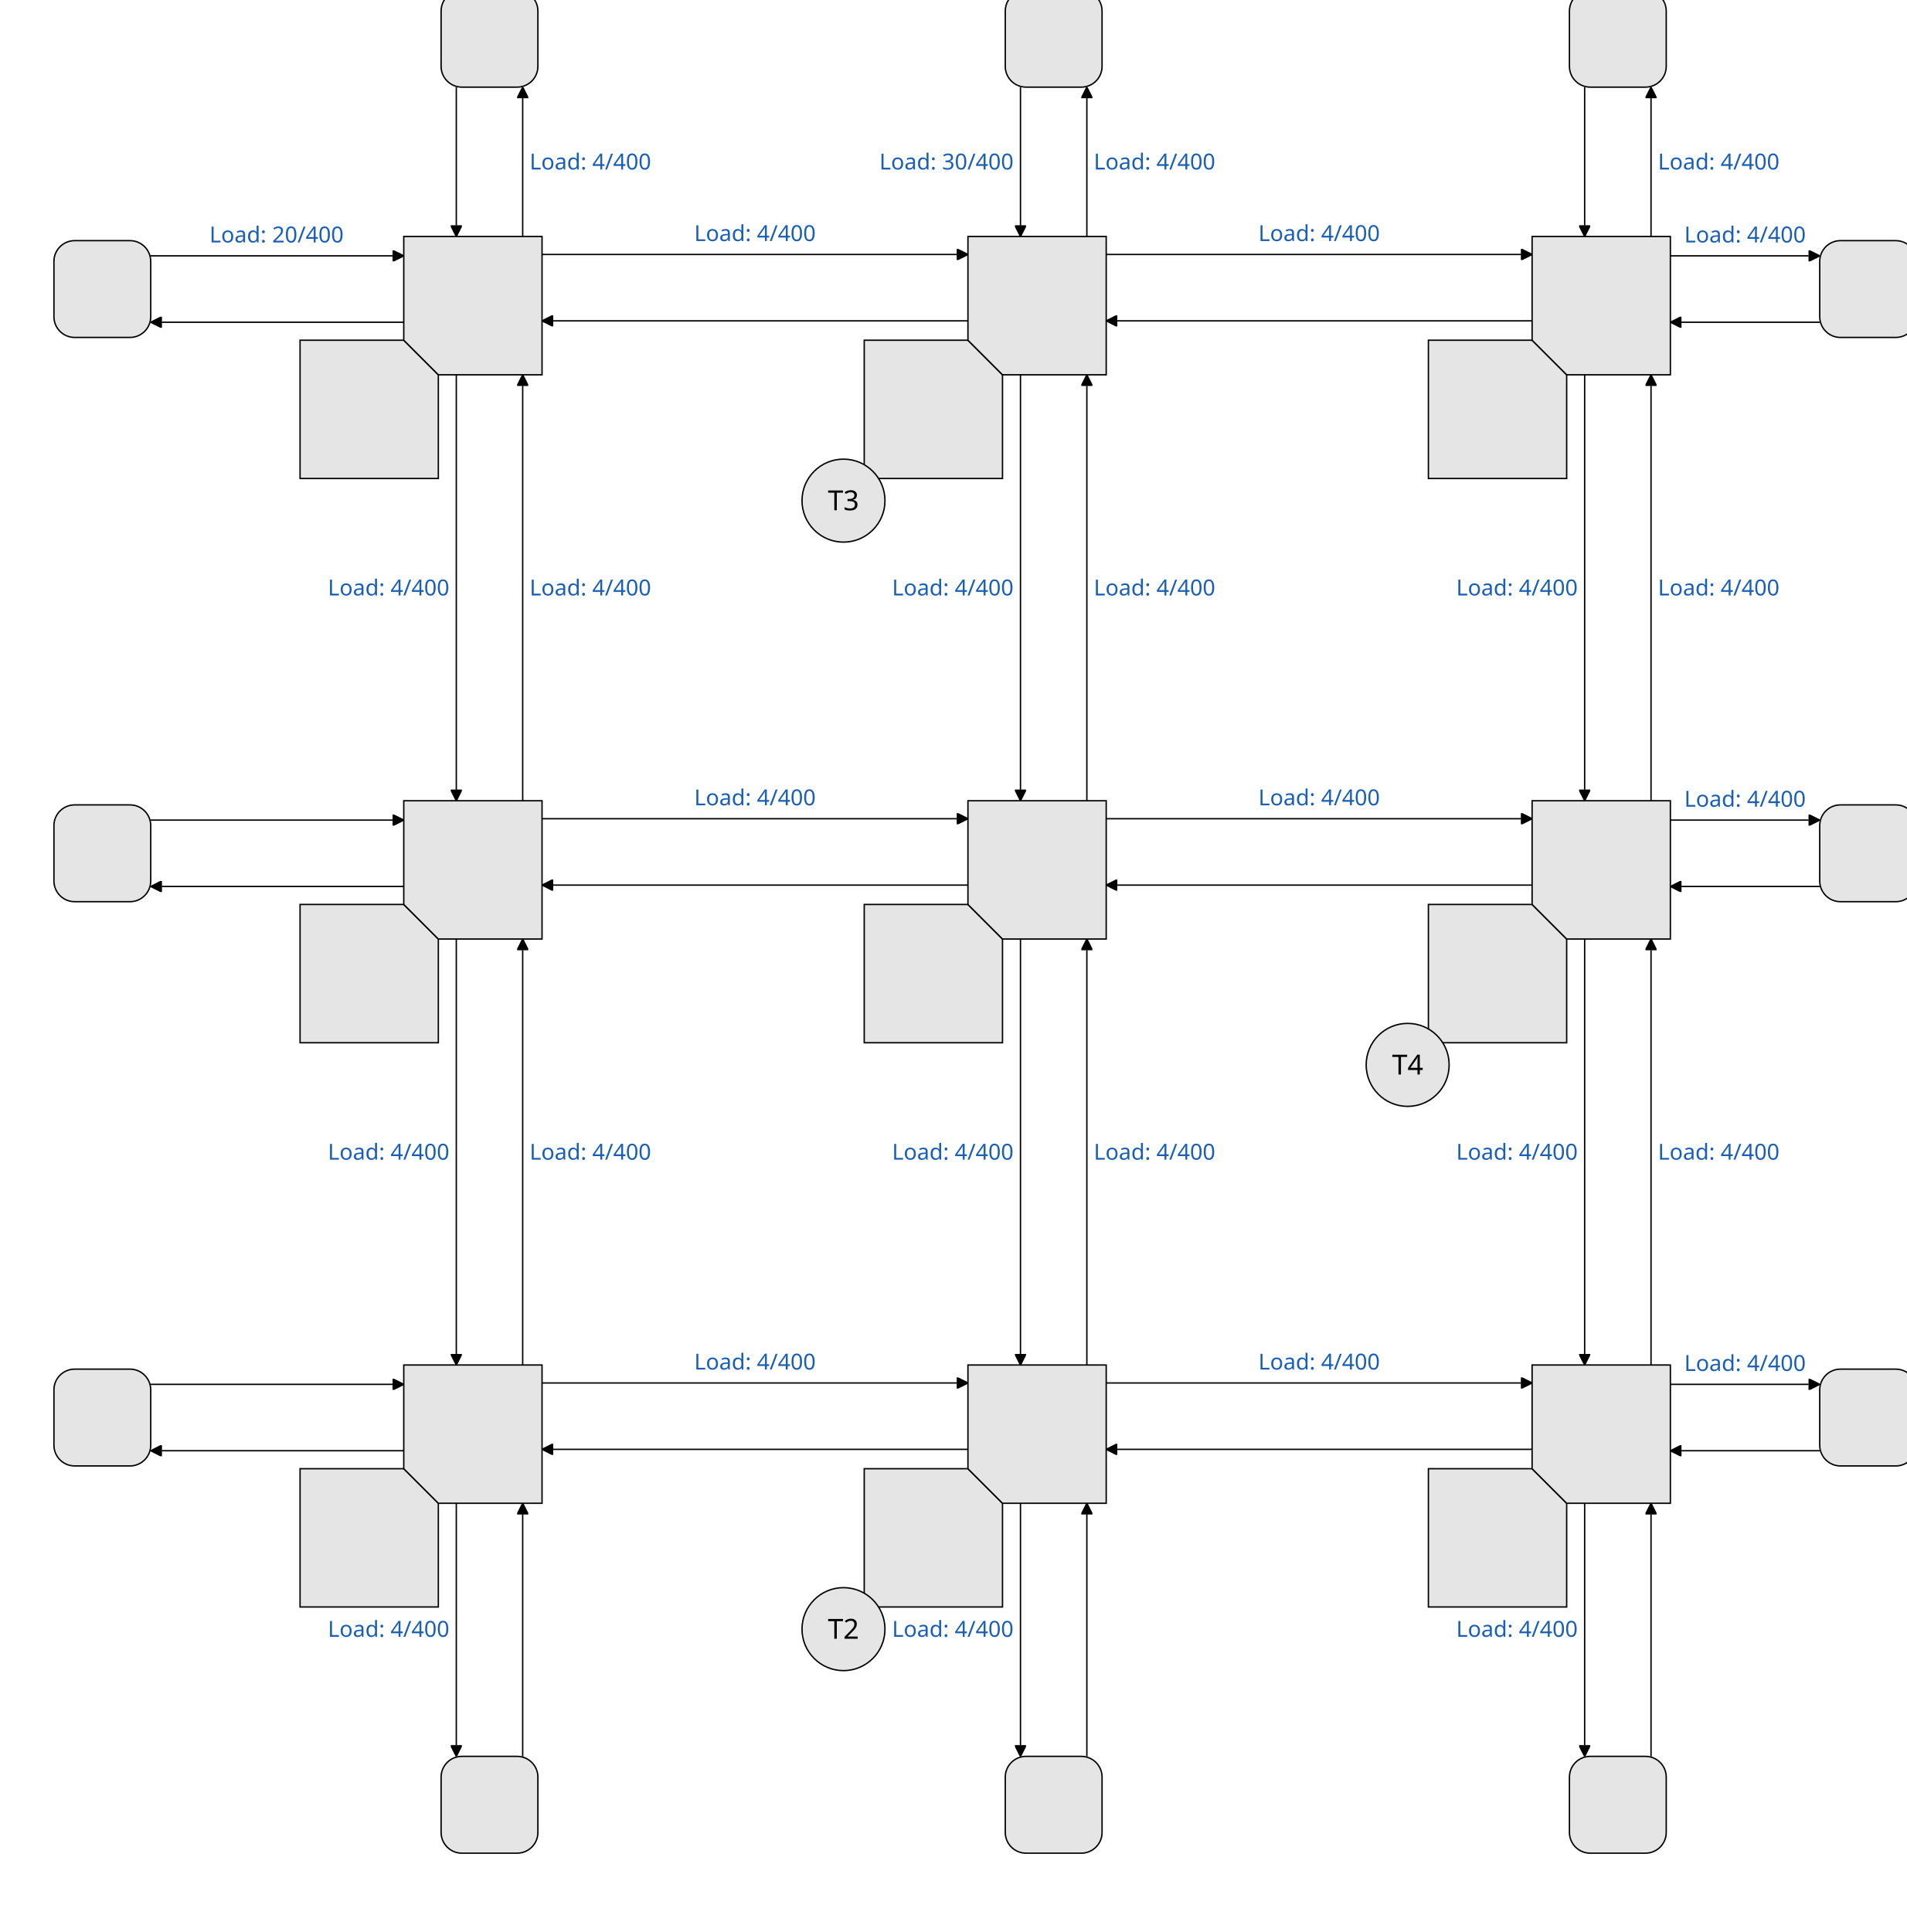
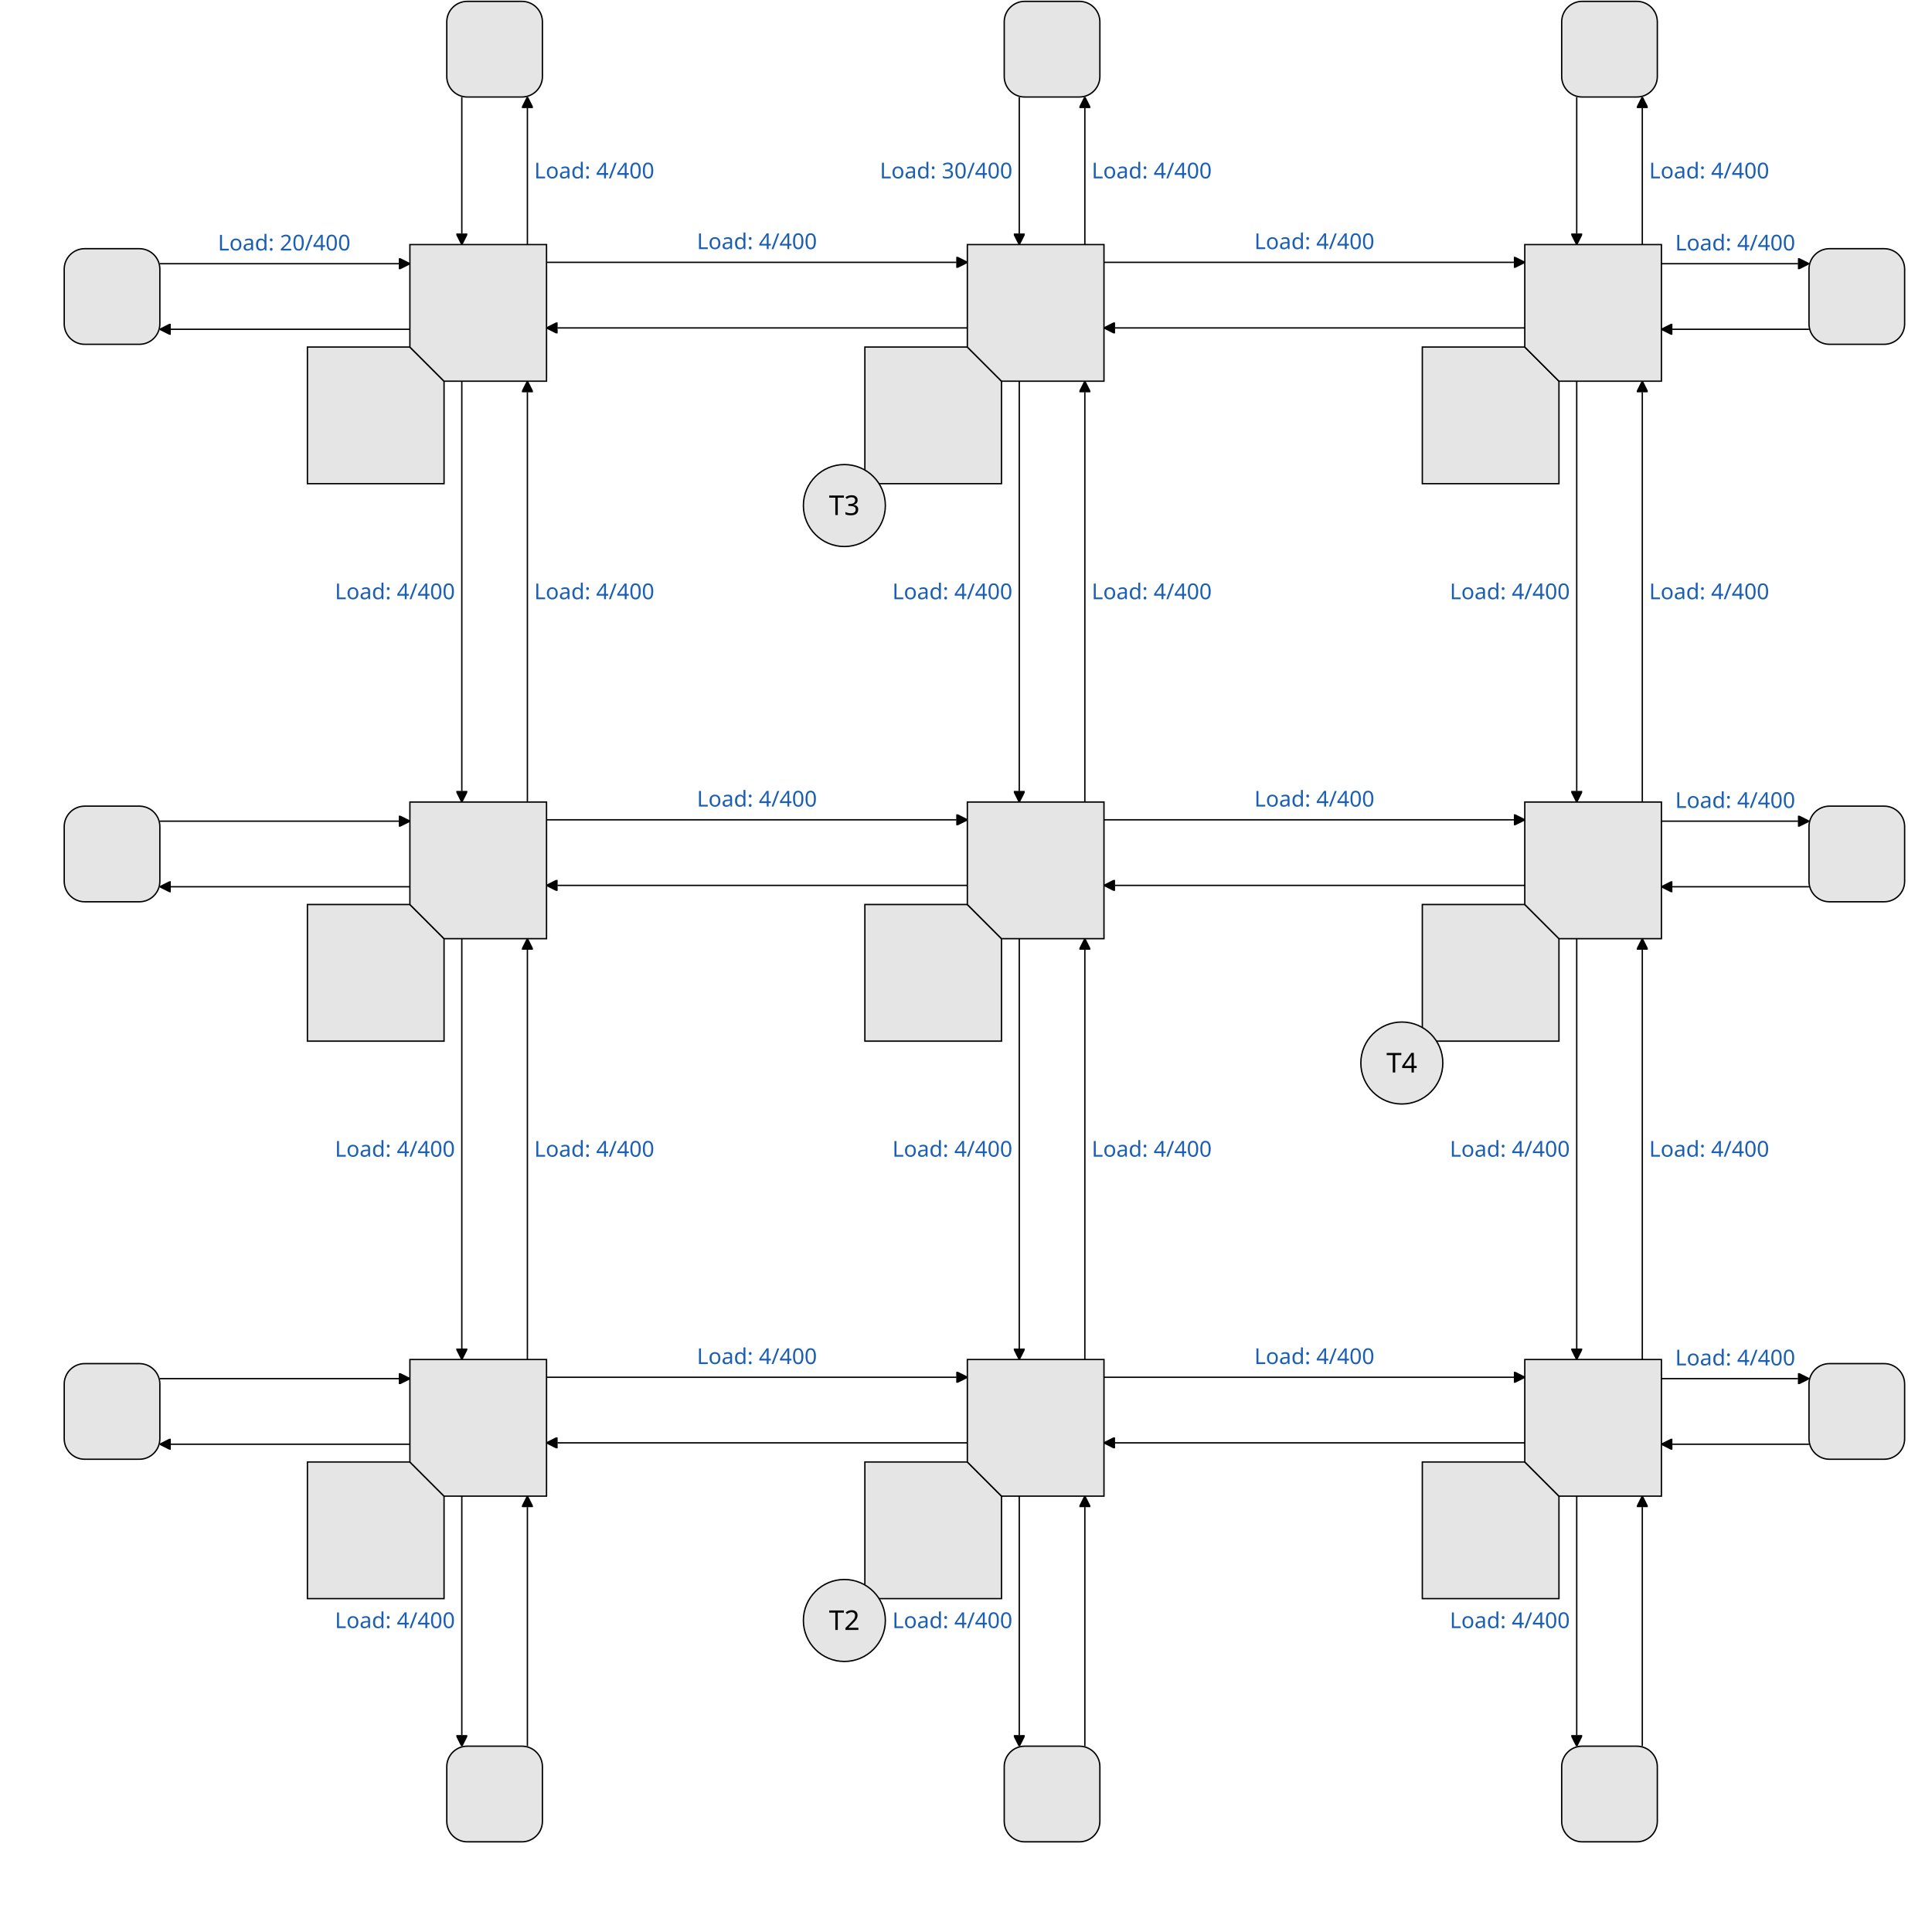
- <svg xmlns="http://www.w3.org/2000/svg" preserveAspectRation="xMidYMid meet" class="w-full max-h-full" viewBox="-171 -171 1379 1397">
+ <svg xmlns="http://www.w3.org/2000/svg" preserveAspectRation="xMidYMid meet" class="w-full max-h-full" viewBox="-179 -179 1396 1414">
  <defs>
    <marker id="arrowHead" orient="auto" markerWidth="8" markerHeight="8" refY="4">
      <path d="M0,0 M0,0 V8 L8,4 Z" fill="black" fill-rule="evenodd" stroke="black" stroke-linecap="butt" stroke-width="1" />
    </marker>
    <filter x="0" y="0" width="1" height="1" id="textBackground">
      <feFlood flood-color="#e5e5e5" />
      <feComposite in="SourceGraphic" operator="or" />
    </filter>
  </defs>
  <style>.baseFill{fill: #e5e5e5;}</style>
  <g id="mainGroup">
    <g id="processingGroup">
      <g id="0">
        <path id="c0" d="M46,75 l0,100 l100,0 l0,-75 l-25,-25 l-75,0 Z" class="baseFill" fill-rule="evenodd" stroke="black" stroke-linecap="butt" stroke-width="1" />
        <path id="r0" d="M121,75 l0,-75 l100,0 l0,100 l-75,0 Z" class="baseFill" fill-rule="evenodd" stroke="black" stroke-linecap="butt" stroke-width="1" />
      </g>
      <g id="1">
        <path id="c1" d="M454,75 l0,100 l100,0 l0,-75 l-25,-25 l-75,0 Z" class="baseFill" fill-rule="evenodd" stroke="black" stroke-linecap="butt" stroke-width="1" />
        <path id="r1" d="M529,75 l0,-75 l100,0 l0,100 l-75,0 Z" class="baseFill" fill-rule="evenodd" stroke="black" stroke-linecap="butt" stroke-width="1" />
        <g>
          <circle cx="439" cy="191" r="30" fill="#e5e5e5" stroke="black" stroke-width="1" />
          <text x="439" y="191" font-size="20px" font-family="Roboto Mono" text-anchor="middle" dominant-baseline="middle" fill="black">T3</text>
        </g>
      </g>
      <g id="2">
        <path id="c2" d="M862,75 l0,100 l100,0 l0,-75 l-25,-25 l-75,0 Z" class="baseFill" fill-rule="evenodd" stroke="black" stroke-linecap="butt" stroke-width="1" />
        <path id="r2" d="M937,75 l0,-75 l100,0 l0,100 l-75,0 Z" class="baseFill" fill-rule="evenodd" stroke="black" stroke-linecap="butt" stroke-width="1" />
      </g>
      <g id="3">
        <path id="c3" d="M46,483 l0,100 l100,0 l0,-75 l-25,-25 l-75,0 Z" class="baseFill" fill-rule="evenodd" stroke="black" stroke-linecap="butt" stroke-width="1" />
        <path id="r3" d="M121,483 l0,-75 l100,0 l0,100 l-75,0 Z" class="baseFill" fill-rule="evenodd" stroke="black" stroke-linecap="butt" stroke-width="1" />
      </g>
      <g id="4">
        <path id="c4" d="M454,483 l0,100 l100,0 l0,-75 l-25,-25 l-75,0 Z" class="baseFill" fill-rule="evenodd" stroke="black" stroke-linecap="butt" stroke-width="1" />
        <path id="r4" d="M529,483 l0,-75 l100,0 l0,100 l-75,0 Z" class="baseFill" fill-rule="evenodd" stroke="black" stroke-linecap="butt" stroke-width="1" />
      </g>
      <g id="5">
        <path id="c5" d="M862,483 l0,100 l100,0 l0,-75 l-25,-25 l-75,0 Z" class="baseFill" fill-rule="evenodd" stroke="black" stroke-linecap="butt" stroke-width="1" />
        <path id="r5" d="M937,483 l0,-75 l100,0 l0,100 l-75,0 Z" class="baseFill" fill-rule="evenodd" stroke="black" stroke-linecap="butt" stroke-width="1" />
        <g>
          <circle cx="847" cy="599" r="30" fill="#e5e5e5" stroke="black" stroke-width="1" />
          <text x="847" y="599" font-size="20px" font-family="Roboto Mono" text-anchor="middle" dominant-baseline="middle" fill="black">T4</text>
        </g>
      </g>
      <g id="6">
        <path id="c6" d="M46,891 l0,100 l100,0 l0,-75 l-25,-25 l-75,0 Z" class="baseFill" fill-rule="evenodd" stroke="black" stroke-linecap="butt" stroke-width="1" />
        <path id="r6" d="M121,891 l0,-75 l100,0 l0,100 l-75,0 Z" class="baseFill" fill-rule="evenodd" stroke="black" stroke-linecap="butt" stroke-width="1" />
      </g>
      <g id="7">
        <path id="c7" d="M454,891 l0,100 l100,0 l0,-75 l-25,-25 l-75,0 Z" class="baseFill" fill-rule="evenodd" stroke="black" stroke-linecap="butt" stroke-width="1" />
        <path id="r7" d="M529,891 l0,-75 l100,0 l0,100 l-75,0 Z" class="baseFill" fill-rule="evenodd" stroke="black" stroke-linecap="butt" stroke-width="1" />
        <g>
          <circle cx="439" cy="1007" r="30" fill="#e5e5e5" stroke="black" stroke-width="1" />
          <text x="439" y="1007" font-size="20px" font-family="Roboto Mono" text-anchor="middle" dominant-baseline="middle" fill="black">T2</text>
        </g>
      </g>
      <g id="8">
        <path id="c8" d="M862,891 l0,100 l100,0 l0,-75 l-25,-25 l-75,0 Z" class="baseFill" fill-rule="evenodd" stroke="black" stroke-linecap="butt" stroke-width="1" />
        <path id="r8" d="M937,891 l0,-75 l100,0 l0,100 l-75,0 Z" class="baseFill" fill-rule="evenodd" stroke="black" stroke-linecap="butt" stroke-width="1" />
      </g>
    </g>
    <g>
      <g>
        <path d="M159,100 v300" fill-rule="evenodd" stroke="black" stroke-linecap="butt" stroke-width="1" marker-end="url(#arrowHead)" />
        <path d="M221,13 h300" fill-rule="evenodd" stroke="black" stroke-linecap="butt" stroke-width="1" marker-end="url(#arrowHead)" />
        <path d="M567,100 v300" fill-rule="evenodd" stroke="black" stroke-linecap="butt" stroke-width="1" marker-end="url(#arrowHead)" />
        <path d="M529,61 h-300" fill-rule="evenodd" stroke="black" stroke-linecap="butt" stroke-width="1" marker-end="url(#arrowHead)" />
        <path d="M629,13 h300" fill-rule="evenodd" stroke="black" stroke-linecap="butt" stroke-width="1" marker-end="url(#arrowHead)" />
        <path d="M975,100 v300" fill-rule="evenodd" stroke="black" stroke-linecap="butt" stroke-width="1" marker-end="url(#arrowHead)" />
        <path d="M937,61 h-300" fill-rule="evenodd" stroke="black" stroke-linecap="butt" stroke-width="1" marker-end="url(#arrowHead)" />
        <path d="M207,408 v-300" fill-rule="evenodd" stroke="black" stroke-linecap="butt" stroke-width="1" marker-end="url(#arrowHead)" />
        <path d="M159,508 v300" fill-rule="evenodd" stroke="black" stroke-linecap="butt" stroke-width="1" marker-end="url(#arrowHead)" />
        <path d="M221,421 h300" fill-rule="evenodd" stroke="black" stroke-linecap="butt" stroke-width="1" marker-end="url(#arrowHead)" />
        <path d="M615,408 v-300" fill-rule="evenodd" stroke="black" stroke-linecap="butt" stroke-width="1" marker-end="url(#arrowHead)" />
        <path d="M567,508 v300" fill-rule="evenodd" stroke="black" stroke-linecap="butt" stroke-width="1" marker-end="url(#arrowHead)" />
        <path d="M529,469 h-300" fill-rule="evenodd" stroke="black" stroke-linecap="butt" stroke-width="1" marker-end="url(#arrowHead)" />
        <path d="M629,421 h300" fill-rule="evenodd" stroke="black" stroke-linecap="butt" stroke-width="1" marker-end="url(#arrowHead)" />
        <path d="M1023,408 v-300" fill-rule="evenodd" stroke="black" stroke-linecap="butt" stroke-width="1" marker-end="url(#arrowHead)" />
        <path d="M975,508 v300" fill-rule="evenodd" stroke="black" stroke-linecap="butt" stroke-width="1" marker-end="url(#arrowHead)" />
        <path d="M937,469 h-300" fill-rule="evenodd" stroke="black" stroke-linecap="butt" stroke-width="1" marker-end="url(#arrowHead)" />
        <path d="M207,816 v-300" fill-rule="evenodd" stroke="black" stroke-linecap="butt" stroke-width="1" marker-end="url(#arrowHead)" />
        <path d="M221,829 h300" fill-rule="evenodd" stroke="black" stroke-linecap="butt" stroke-width="1" marker-end="url(#arrowHead)" />
        <path d="M615,816 v-300" fill-rule="evenodd" stroke="black" stroke-linecap="butt" stroke-width="1" marker-end="url(#arrowHead)" />
        <path d="M529,877 h-300" fill-rule="evenodd" stroke="black" stroke-linecap="butt" stroke-width="1" marker-end="url(#arrowHead)" />
        <path d="M629,829 h300" fill-rule="evenodd" stroke="black" stroke-linecap="butt" stroke-width="1" marker-end="url(#arrowHead)" />
        <path d="M1023,816 v-300" fill-rule="evenodd" stroke="black" stroke-linecap="butt" stroke-width="1" marker-end="url(#arrowHead)" />
        <path d="M937,877 h-300" fill-rule="evenodd" stroke="black" stroke-linecap="butt" stroke-width="1" marker-end="url(#arrowHead)" />
      </g>
      <g id="edgeConnetions" class="edgeData">
        <path d="M159,-108 v100" fill-rule="evenodd" stroke="black" stroke-linecap="butt" stroke-width="1" marker-end="url(#arrowHead)" />
        <path d="M-62,14 h175" fill-rule="evenodd" stroke="black" stroke-linecap="butt" stroke-width="1" marker-end="url(#arrowHead)" />
        <path d="M567,-108 v100" fill-rule="evenodd" stroke="black" stroke-linecap="butt" stroke-width="1" marker-end="url(#arrowHead)" />
        <path d="M975,-108 v100" fill-rule="evenodd" stroke="black" stroke-linecap="butt" stroke-width="1" marker-end="url(#arrowHead)" />
        <path d="M1145,62 h-100" fill-rule="evenodd" stroke="black" stroke-linecap="butt" stroke-width="1" marker-end="url(#arrowHead)" />
        <path d="M-62,422 h175" fill-rule="evenodd" stroke="black" stroke-linecap="butt" stroke-width="1" marker-end="url(#arrowHead)" />
        <path d="M1145,470 h-100" fill-rule="evenodd" stroke="black" stroke-linecap="butt" stroke-width="1" marker-end="url(#arrowHead)" />
        <path d="M207,1099 v-175" fill-rule="evenodd" stroke="black" stroke-linecap="butt" stroke-width="1" marker-end="url(#arrowHead)" />
        <path d="M-62,830 h175" fill-rule="evenodd" stroke="black" stroke-linecap="butt" stroke-width="1" marker-end="url(#arrowHead)" />
        <path d="M615,1099 v-175" fill-rule="evenodd" stroke="black" stroke-linecap="butt" stroke-width="1" marker-end="url(#arrowHead)" />
        <path d="M1023,1099 v-175" fill-rule="evenodd" stroke="black" stroke-linecap="butt" stroke-width="1" marker-end="url(#arrowHead)" />
        <path d="M1145,878 h-100" fill-rule="evenodd" stroke="black" stroke-linecap="butt" stroke-width="1" marker-end="url(#arrowHead)" />
        <path d="M207,0 v-100" fill-rule="evenodd" stroke="black" stroke-linecap="butt" stroke-width="1" marker-end="url(#arrowHead)" />
        <path d="M121,62 h-175" fill-rule="evenodd" stroke="black" stroke-linecap="butt" stroke-width="1" marker-end="url(#arrowHead)" />
        <path d="M615,0 v-100" fill-rule="evenodd" stroke="black" stroke-linecap="butt" stroke-width="1" marker-end="url(#arrowHead)" />
        <path d="M1023,0 v-100" fill-rule="evenodd" stroke="black" stroke-linecap="butt" stroke-width="1" marker-end="url(#arrowHead)" />
        <path d="M1037,14 h100" fill-rule="evenodd" stroke="black" stroke-linecap="butt" stroke-width="1" marker-end="url(#arrowHead)" />
        <path d="M121,470 h-175" fill-rule="evenodd" stroke="black" stroke-linecap="butt" stroke-width="1" marker-end="url(#arrowHead)" />
        <path d="M1037,422 h100" fill-rule="evenodd" stroke="black" stroke-linecap="butt" stroke-width="1" marker-end="url(#arrowHead)" />
        <path d="M159,916 v175" fill-rule="evenodd" stroke="black" stroke-linecap="butt" stroke-width="1" marker-end="url(#arrowHead)" />
        <path d="M121,878 h-175" fill-rule="evenodd" stroke="black" stroke-linecap="butt" stroke-width="1" marker-end="url(#arrowHead)" />
        <path d="M567,916 v175" fill-rule="evenodd" stroke="black" stroke-linecap="butt" stroke-width="1" marker-end="url(#arrowHead)" />
        <path d="M975,916 v175" fill-rule="evenodd" stroke="black" stroke-linecap="butt" stroke-width="1" marker-end="url(#arrowHead)" />
        <path d="M1037,830 h100" fill-rule="evenodd" stroke="black" stroke-linecap="butt" stroke-width="1" marker-end="url(#arrowHead)" />
      </g>
    </g>
    <g id="information">
      <g>
        <g clip-path="path('m0,0 l0,100 l98,0 l0,-75 l-25,-25 l-75,0 Z')" />
        <g clip-path="path('m0,0 l0,74 l25,25 l73,0 l0,-100 Z')" />
        <text x="212" y="-54" font-size="16px" font-family="Roboto Mono" text-anchor="start" dominant-baseline="middle" fill="#1a5fb4" class="edgeData">Load: 4/400</text>
        <text x="154" y="254" font-size="16px" font-family="Roboto Mono" text-anchor="end" dominant-baseline="middle" fill="#1a5fb4">Load: 4/400</text>
        <text x="375" y="8" font-size="16px" font-family="Roboto Mono" text-anchor="middle" dominant-baseline="text-after-edge" fill="#1a5fb4">Load: 4/400</text>
        <text x="29" y="9" font-size="16px" font-family="Roboto Mono" text-anchor="middle" dominant-baseline="text-after-edge" fill="#1a5fb4" class="edgeData">Load: 20/400</text>
      </g>
      <g>
        <g clip-path="path('m0,0 l0,100 l98,0 l0,-75 l-25,-25 l-75,0 Z')" />
        <g clip-path="path('m0,0 l0,74 l25,25 l73,0 l0,-100 Z')" />
        <text x="620" y="-54" font-size="16px" font-family="Roboto Mono" text-anchor="start" dominant-baseline="middle" fill="#1a5fb4" class="edgeData">Load: 4/400</text>
        <text x="562" y="254" font-size="16px" font-family="Roboto Mono" text-anchor="end" dominant-baseline="middle" fill="#1a5fb4">Load: 4/400</text>
        <text x="783" y="8" font-size="16px" font-family="Roboto Mono" text-anchor="middle" dominant-baseline="text-after-edge" fill="#1a5fb4">Load: 4/400</text>
        <text x="562" y="-54" font-size="16px" font-family="Roboto Mono" text-anchor="end" dominant-baseline="middle" fill="#1a5fb4" class="edgeData">Load: 30/400</text>
      </g>
      <g>
        <g clip-path="path('m0,0 l0,100 l98,0 l0,-75 l-25,-25 l-75,0 Z')" />
        <g clip-path="path('m0,0 l0,74 l25,25 l73,0 l0,-100 Z')" />
        <text x="1028" y="-54" font-size="16px" font-family="Roboto Mono" text-anchor="start" dominant-baseline="middle" fill="#1a5fb4" class="edgeData">Load: 4/400</text>
        <text x="970" y="254" font-size="16px" font-family="Roboto Mono" text-anchor="end" dominant-baseline="middle" fill="#1a5fb4">Load: 4/400</text>
        <text x="1091" y="9" font-size="16px" font-family="Roboto Mono" text-anchor="middle" dominant-baseline="text-after-edge" fill="#1a5fb4" class="edgeData">Load: 4/400</text>
      </g>
      <g>
        <g clip-path="path('m0,0 l0,100 l98,0 l0,-75 l-25,-25 l-75,0 Z')" />
        <g clip-path="path('m0,0 l0,74 l25,25 l73,0 l0,-100 Z')" />
        <text x="212" y="254" font-size="16px" font-family="Roboto Mono" text-anchor="start" dominant-baseline="middle" fill="#1a5fb4">Load: 4/400</text>
        <text x="154" y="662" font-size="16px" font-family="Roboto Mono" text-anchor="end" dominant-baseline="middle" fill="#1a5fb4">Load: 4/400</text>
        <text x="375" y="416" font-size="16px" font-family="Roboto Mono" text-anchor="middle" dominant-baseline="text-after-edge" fill="#1a5fb4">Load: 4/400</text>
      </g>
      <g>
        <g clip-path="path('m0,0 l0,100 l98,0 l0,-75 l-25,-25 l-75,0 Z')" />
        <g clip-path="path('m0,0 l0,74 l25,25 l73,0 l0,-100 Z')" />
        <text x="620" y="254" font-size="16px" font-family="Roboto Mono" text-anchor="start" dominant-baseline="middle" fill="#1a5fb4">Load: 4/400</text>
        <text x="562" y="662" font-size="16px" font-family="Roboto Mono" text-anchor="end" dominant-baseline="middle" fill="#1a5fb4">Load: 4/400</text>
        <text x="783" y="416" font-size="16px" font-family="Roboto Mono" text-anchor="middle" dominant-baseline="text-after-edge" fill="#1a5fb4">Load: 4/400</text>
      </g>
      <g>
        <g clip-path="path('m0,0 l0,100 l98,0 l0,-75 l-25,-25 l-75,0 Z')" />
        <g clip-path="path('m0,0 l0,74 l25,25 l73,0 l0,-100 Z')" />
        <text x="1028" y="254" font-size="16px" font-family="Roboto Mono" text-anchor="start" dominant-baseline="middle" fill="#1a5fb4">Load: 4/400</text>
        <text x="970" y="662" font-size="16px" font-family="Roboto Mono" text-anchor="end" dominant-baseline="middle" fill="#1a5fb4">Load: 4/400</text>
        <text x="1091" y="417" font-size="16px" font-family="Roboto Mono" text-anchor="middle" dominant-baseline="text-after-edge" fill="#1a5fb4" class="edgeData">Load: 4/400</text>
      </g>
      <g>
        <g clip-path="path('m0,0 l0,100 l98,0 l0,-75 l-25,-25 l-75,0 Z')" />
        <g clip-path="path('m0,0 l0,74 l25,25 l73,0 l0,-100 Z')" />
        <text x="212" y="662" font-size="16px" font-family="Roboto Mono" text-anchor="start" dominant-baseline="middle" fill="#1a5fb4">Load: 4/400</text>
        <text x="154" y="1007" font-size="16px" font-family="Roboto Mono" text-anchor="end" dominant-baseline="middle" fill="#1a5fb4" class="edgeData">Load: 4/400</text>
        <text x="375" y="824" font-size="16px" font-family="Roboto Mono" text-anchor="middle" dominant-baseline="text-after-edge" fill="#1a5fb4">Load: 4/400</text>
      </g>
      <g>
        <g clip-path="path('m0,0 l0,100 l98,0 l0,-75 l-25,-25 l-75,0 Z')" />
        <g clip-path="path('m0,0 l0,74 l25,25 l73,0 l0,-100 Z')" />
        <text x="620" y="662" font-size="16px" font-family="Roboto Mono" text-anchor="start" dominant-baseline="middle" fill="#1a5fb4">Load: 4/400</text>
        <text x="562" y="1007" font-size="16px" font-family="Roboto Mono" text-anchor="end" dominant-baseline="middle" fill="#1a5fb4" class="edgeData">Load: 4/400</text>
        <text x="783" y="824" font-size="16px" font-family="Roboto Mono" text-anchor="middle" dominant-baseline="text-after-edge" fill="#1a5fb4">Load: 4/400</text>
      </g>
      <g>
        <g clip-path="path('m0,0 l0,100 l98,0 l0,-75 l-25,-25 l-75,0 Z')" />
        <g clip-path="path('m0,0 l0,74 l25,25 l73,0 l0,-100 Z')" />
        <text x="1028" y="662" font-size="16px" font-family="Roboto Mono" text-anchor="start" dominant-baseline="middle" fill="#1a5fb4">Load: 4/400</text>
        <text x="970" y="1007" font-size="16px" font-family="Roboto Mono" text-anchor="end" dominant-baseline="middle" fill="#1a5fb4" class="edgeData">Load: 4/400</text>
        <text x="1091" y="825" font-size="16px" font-family="Roboto Mono" text-anchor="middle" dominant-baseline="text-after-edge" fill="#1a5fb4" class="edgeData">Load: 4/400</text>
      </g>
    </g>
    <g id="sinksSources" class="edgeData">
      <g>
        <rect x="148" y="-178" width="70" height="70" rx="15" fill="#e5e5e5" stroke="black" stroke-width="1" />
      </g>
      <g>
        <rect x="-132" y="3" width="70" height="70" rx="15" fill="#e5e5e5" stroke="black" stroke-width="1" />
      </g>
      <g>
        <rect x="556" y="-178" width="70" height="70" rx="15" fill="#e5e5e5" stroke="black" stroke-width="1" />
      </g>
      <g>
        <rect x="964" y="-178" width="70" height="70" rx="15" fill="#e5e5e5" stroke="black" stroke-width="1" />
      </g>
      <g>
        <rect x="1145" y="3" width="70" height="70" rx="15" fill="#e5e5e5" stroke="black" stroke-width="1" />
      </g>
      <g>
        <rect x="-132" y="411" width="70" height="70" rx="15" fill="#e5e5e5" stroke="black" stroke-width="1" />
      </g>
      <g>
        <rect x="1145" y="411" width="70" height="70" rx="15" fill="#e5e5e5" stroke="black" stroke-width="1" />
      </g>
      <g>
        <rect x="148" y="1099" width="70" height="70" rx="15" fill="#e5e5e5" stroke="black" stroke-width="1" />
      </g>
      <g>
        <rect x="-132" y="819" width="70" height="70" rx="15" fill="#e5e5e5" stroke="black" stroke-width="1" />
      </g>
      <g>
        <rect x="556" y="1099" width="70" height="70" rx="15" fill="#e5e5e5" stroke="black" stroke-width="1" />
      </g>
      <g>
        <rect x="964" y="1099" width="70" height="70" rx="15" fill="#e5e5e5" stroke="black" stroke-width="1" />
      </g>
      <g>
        <rect x="1145" y="819" width="70" height="70" rx="15" fill="#e5e5e5" stroke="black" stroke-width="1" />
      </g>
    </g>
  </g>
  <rect width="100%" height="100%" fill="none" stroke="#ff0000" stroke-width="1" opacity="0" />
</svg>
